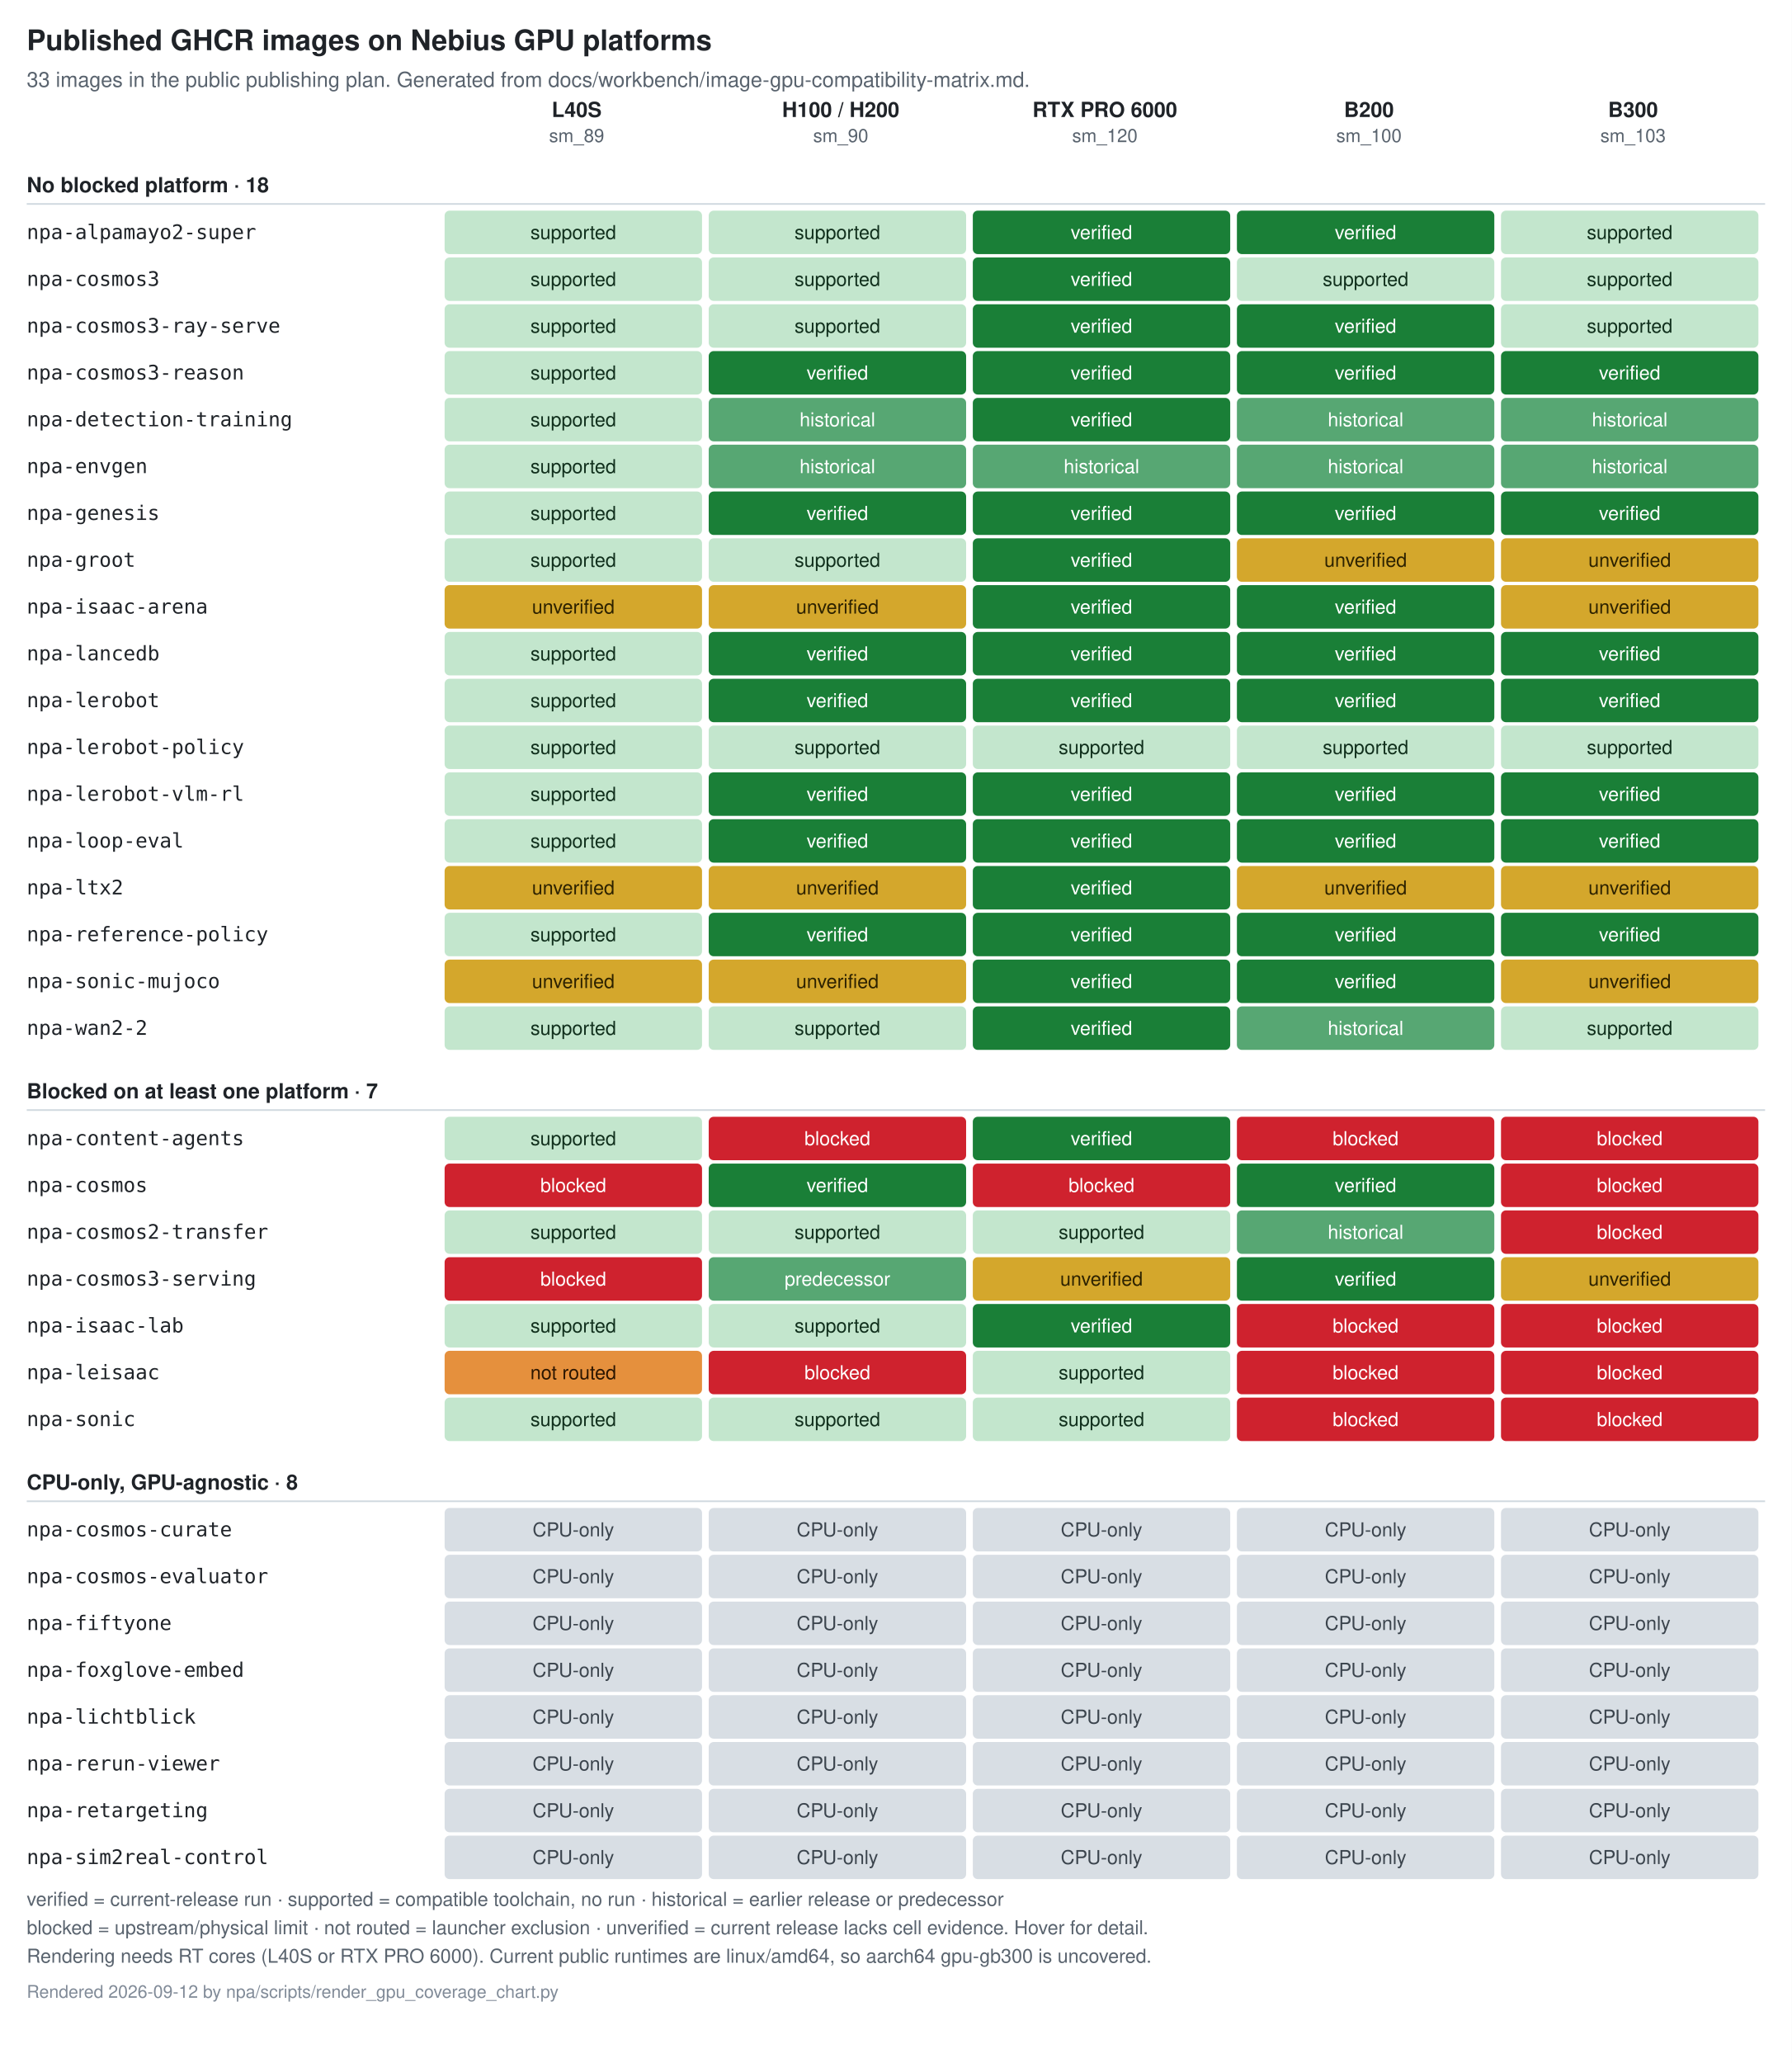
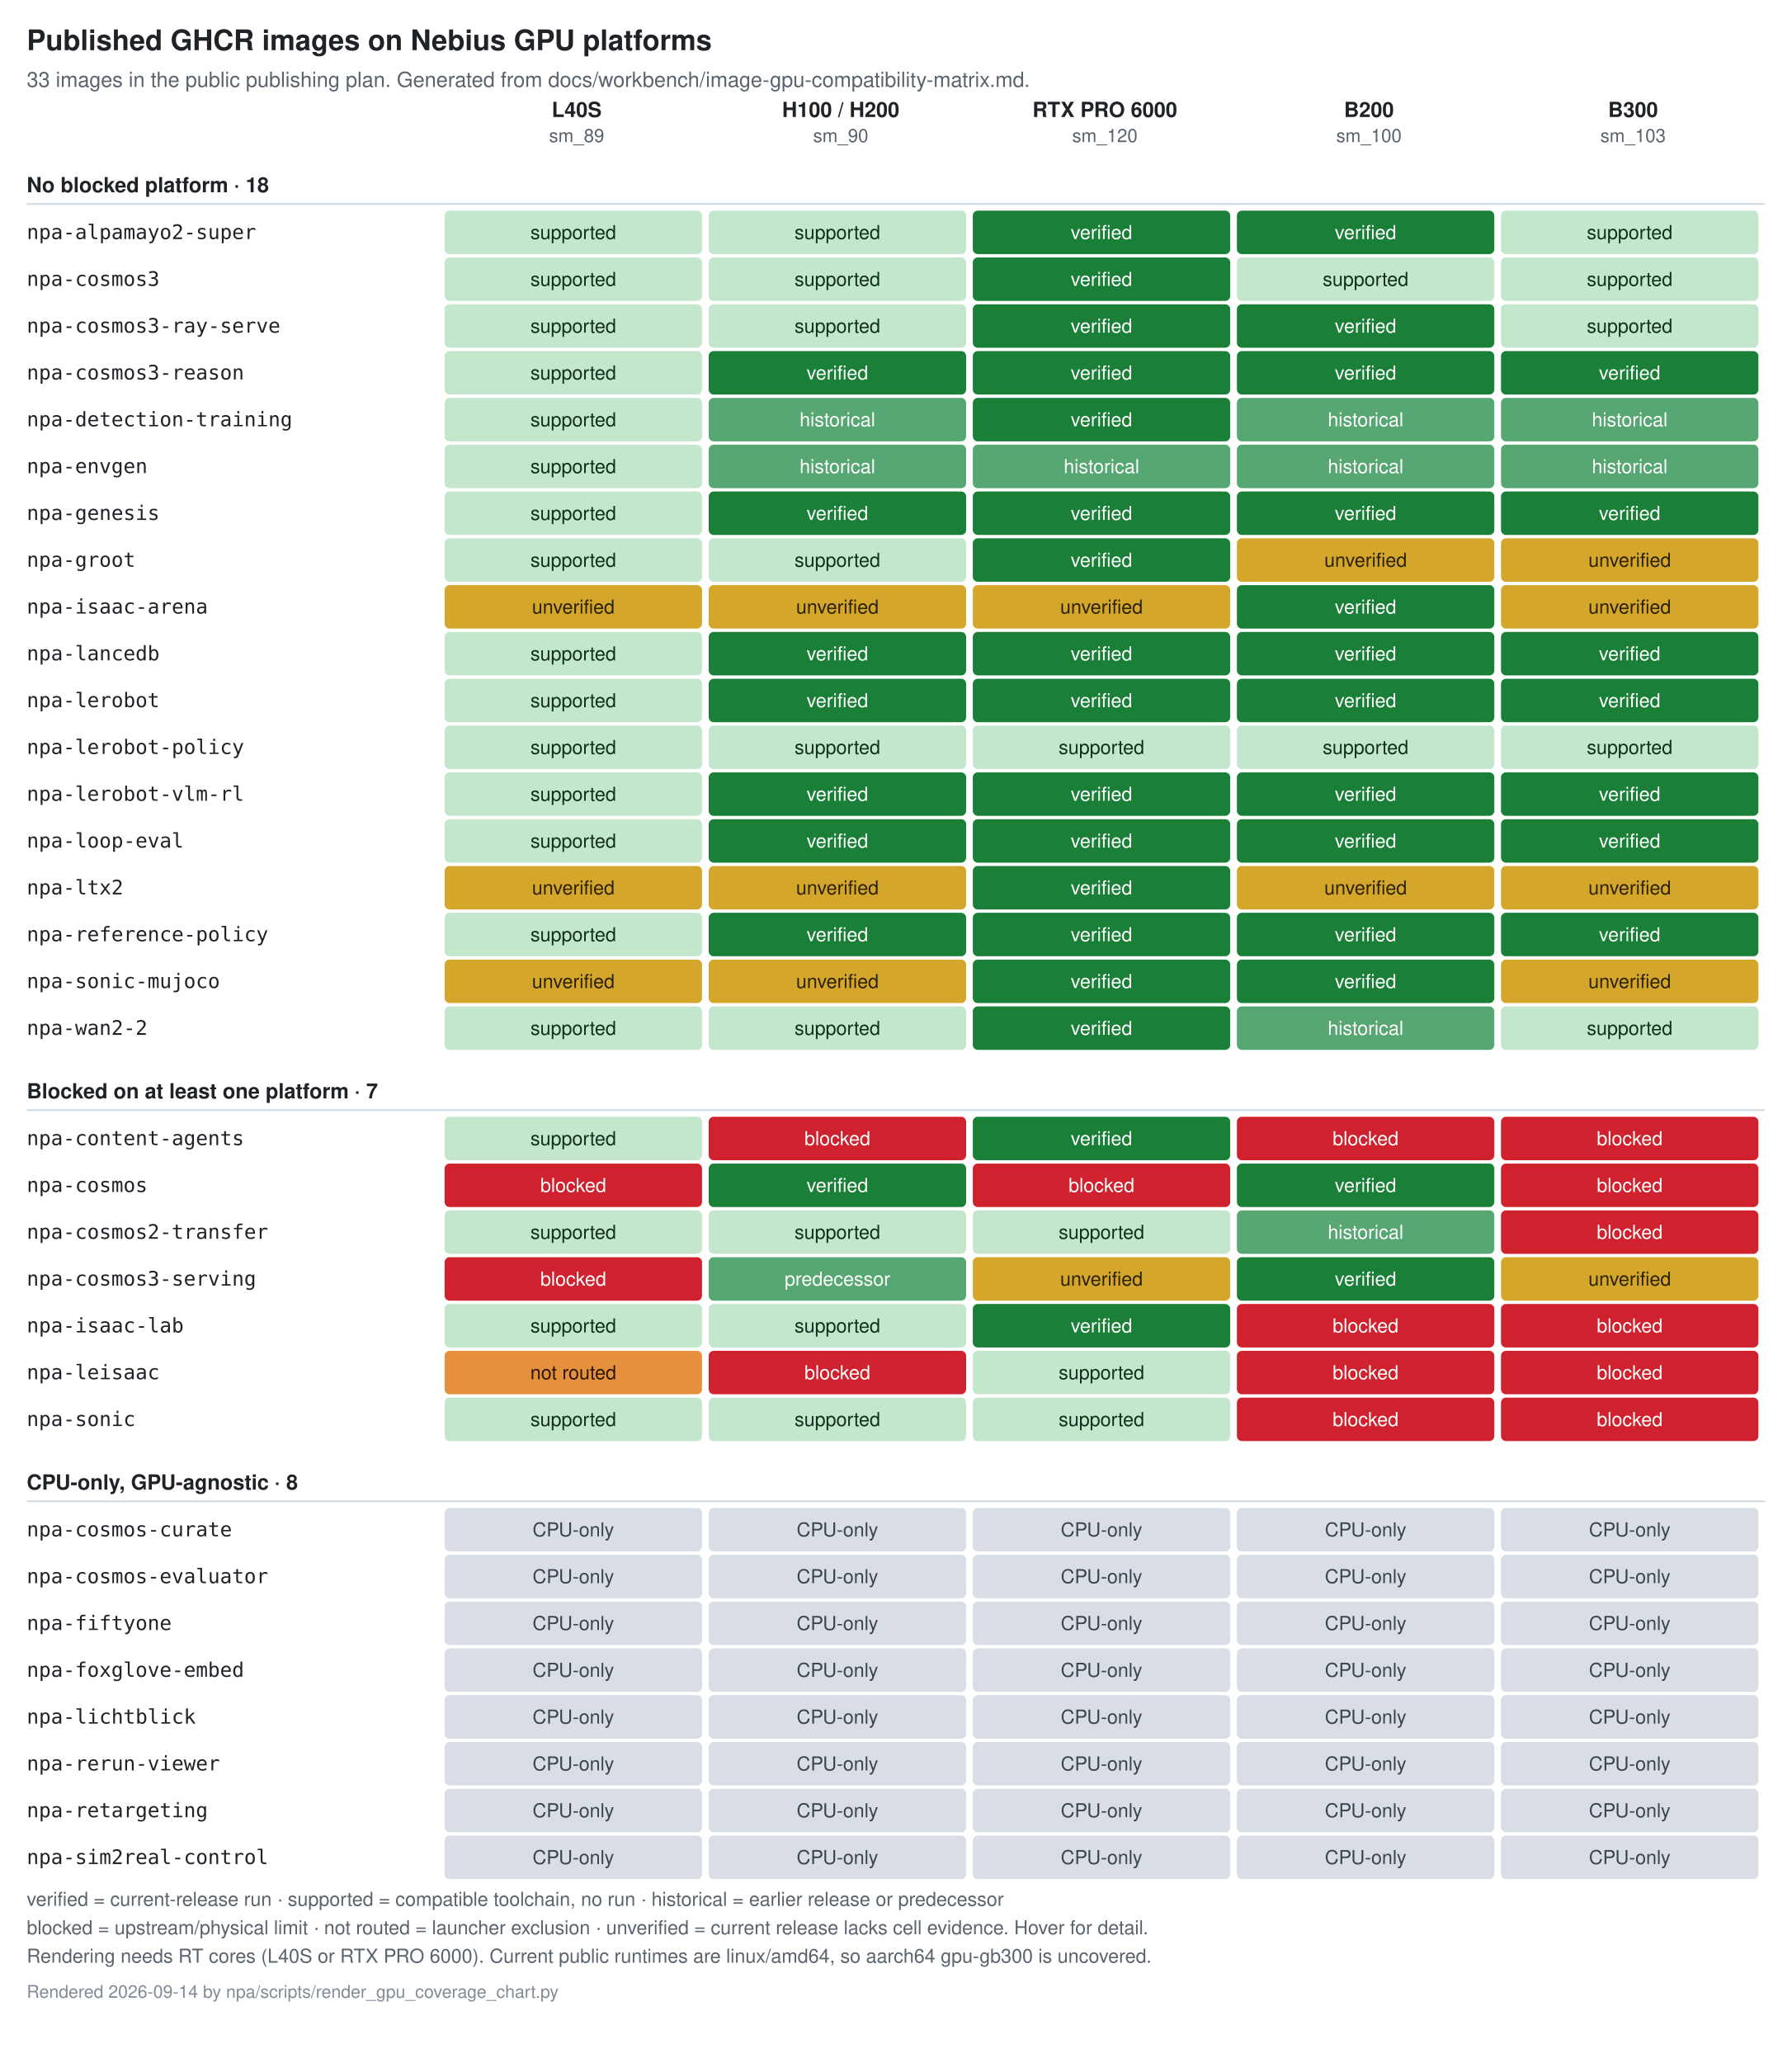
<svg xmlns="http://www.w3.org/2000/svg" width="1072" height="1234" viewBox="0 0 1072 1234" font-family="-apple-system, BlinkMacSystemFont, 'Segoe UI', Helvetica, Arial, sans-serif">
  <rect width="1072" height="100%" fill="#ffffff" />
  <text x="16" y="30" font-size="17" font-weight="600" fill="#1f2328">Published GHCR images on Nebius GPU platforms</text>
  <text x="16" y="52" font-size="12.5" fill="#59636e">33 images in the public publishing plan. Generated from docs/workbench/image-gpu-compatibility-matrix.md.</text>
  <text x="345" y="70" font-size="12.5" font-weight="600" fill="#1f2328" text-anchor="middle">L40S</text>
  <text x="345" y="85" font-size="11" fill="#59636e" text-anchor="middle">sm_89</text>
  <text x="503" y="70" font-size="12.5" font-weight="600" fill="#1f2328" text-anchor="middle">H100 / H200</text>
  <text x="503" y="85" font-size="11" fill="#59636e" text-anchor="middle">sm_90</text>
  <text x="661" y="70" font-size="12.5" font-weight="600" fill="#1f2328" text-anchor="middle">RTX PRO 6000</text>
  <text x="661" y="85" font-size="11" fill="#59636e" text-anchor="middle">sm_120</text>
  <text x="819" y="70" font-size="12.5" font-weight="600" fill="#1f2328" text-anchor="middle">B200</text>
  <text x="819" y="85" font-size="11" fill="#59636e" text-anchor="middle">sm_100</text>
  <text x="977" y="70" font-size="12.5" font-weight="600" fill="#1f2328" text-anchor="middle">B300</text>
  <text x="977" y="85" font-size="11" fill="#59636e" text-anchor="middle">sm_103</text>
  <text x="16" y="115" font-size="12.5" font-weight="600" fill="#1f2328">No blocked platform · 18</text>
  <line x1="16" y1="122" x2="1056" y2="122" stroke="#d1d9e0" stroke-width="1" />
  <text x="16" y="143" font-size="12" fill="#1f2328" font-family="ui-monospace, SFMono-Regular, Menlo, monospace">npa-alpamayo2-super</text>
  <g>
    <rect x="266" y="126" width="154" height="26" rx="3" fill="#c3e6cd" />
    <text x="343" y="143" font-size="11.5" fill="#11301d" text-anchor="middle">supported</text>
  </g>
  <g>
    <rect x="424" y="126" width="154" height="26" rx="3" fill="#c3e6cd" />
    <text x="501" y="143" font-size="11.5" fill="#11301d" text-anchor="middle">supported</text>
  </g>
  <g>
    <rect x="582" y="126" width="154" height="26" rx="3" fill="#1a7f37" />
    <text x="659" y="143" font-size="11.5" fill="#ffffff" text-anchor="middle">verified</text>
  </g>
  <g>
    <rect x="740" y="126" width="154" height="26" rx="3" fill="#1a7f37" />
    <text x="817" y="143" font-size="11.5" fill="#ffffff" text-anchor="middle">verified</text>
  </g>
  <g>
    <rect x="898" y="126" width="154" height="26" rx="3" fill="#c3e6cd" />
    <text x="975" y="143" font-size="11.5" fill="#11301d" text-anchor="middle">supported</text>
  </g>
  <text x="16" y="171" font-size="12" fill="#1f2328" font-family="ui-monospace, SFMono-Regular, Menlo, monospace">npa-cosmos3</text>
  <g>
    <rect x="266" y="154" width="154" height="26" rx="3" fill="#c3e6cd" />
    <text x="343" y="171" font-size="11.5" fill="#11301d" text-anchor="middle">supported</text>
  </g>
  <g>
    <rect x="424" y="154" width="154" height="26" rx="3" fill="#c3e6cd" />
    <text x="501" y="171" font-size="11.5" fill="#11301d" text-anchor="middle">supported</text>
  </g>
  <g>
    <rect x="582" y="154" width="154" height="26" rx="3" fill="#1a7f37" />
    <text x="659" y="171" font-size="11.5" fill="#ffffff" text-anchor="middle">verified</text>
  </g>
  <g>
    <rect x="740" y="154" width="154" height="26" rx="3" fill="#c3e6cd" />
    <text x="817" y="171" font-size="11.5" fill="#11301d" text-anchor="middle">supported</text>
  </g>
  <g>
    <rect x="898" y="154" width="154" height="26" rx="3" fill="#c3e6cd" />
    <text x="975" y="171" font-size="11.5" fill="#11301d" text-anchor="middle">supported</text>
  </g>
  <text x="16" y="199" font-size="12" fill="#1f2328" font-family="ui-monospace, SFMono-Regular, Menlo, monospace">npa-cosmos3-ray-serve</text>
  <g>
    <rect x="266" y="182" width="154" height="26" rx="3" fill="#c3e6cd" />
    <text x="343" y="199" font-size="11.5" fill="#11301d" text-anchor="middle">supported</text>
  </g>
  <g>
    <rect x="424" y="182" width="154" height="26" rx="3" fill="#c3e6cd" />
    <text x="501" y="199" font-size="11.5" fill="#11301d" text-anchor="middle">supported</text>
  </g>
  <g>
    <rect x="582" y="182" width="154" height="26" rx="3" fill="#1a7f37" />
    <text x="659" y="199" font-size="11.5" fill="#ffffff" text-anchor="middle">verified</text>
  </g>
  <g>
    <rect x="740" y="182" width="154" height="26" rx="3" fill="#1a7f37" />
    <text x="817" y="199" font-size="11.5" fill="#ffffff" text-anchor="middle">verified</text>
  </g>
  <g>
    <rect x="898" y="182" width="154" height="26" rx="3" fill="#c3e6cd" />
    <text x="975" y="199" font-size="11.5" fill="#11301d" text-anchor="middle">supported</text>
  </g>
  <text x="16" y="227" font-size="12" fill="#1f2328" font-family="ui-monospace, SFMono-Regular, Menlo, monospace">npa-cosmos3-reason</text>
  <g>
    <rect x="266" y="210" width="154" height="26" rx="3" fill="#c3e6cd" />
    <text x="343" y="227" font-size="11.5" fill="#11301d" text-anchor="middle">supported</text>
  </g>
  <g>
    <rect x="424" y="210" width="154" height="26" rx="3" fill="#1a7f37" />
    <text x="501" y="227" font-size="11.5" fill="#ffffff" text-anchor="middle">verified</text>
  </g>
  <g>
    <rect x="582" y="210" width="154" height="26" rx="3" fill="#1a7f37" />
    <text x="659" y="227" font-size="11.5" fill="#ffffff" text-anchor="middle">verified</text>
  </g>
  <g>
    <rect x="740" y="210" width="154" height="26" rx="3" fill="#1a7f37" />
    <text x="817" y="227" font-size="11.5" fill="#ffffff" text-anchor="middle">verified</text>
  </g>
  <g>
    <rect x="898" y="210" width="154" height="26" rx="3" fill="#1a7f37" />
    <text x="975" y="227" font-size="11.5" fill="#ffffff" text-anchor="middle">verified</text>
  </g>
  <text x="16" y="255" font-size="12" fill="#1f2328" font-family="ui-monospace, SFMono-Regular, Menlo, monospace">npa-detection-training</text>
  <g>
    <rect x="266" y="238" width="154" height="26" rx="3" fill="#c3e6cd" />
    <text x="343" y="255" font-size="11.5" fill="#11301d" text-anchor="middle">supported</text>
  </g>
  <g>
    <rect x="424" y="238" width="154" height="26" rx="3" fill="#57a773" />
    <text x="501" y="255" font-size="11.5" fill="#ffffff" text-anchor="middle">historical</text>
  </g>
  <g>
    <rect x="582" y="238" width="154" height="26" rx="3" fill="#1a7f37" />
    <text x="659" y="255" font-size="11.5" fill="#ffffff" text-anchor="middle">verified</text>
  </g>
  <g>
    <rect x="740" y="238" width="154" height="26" rx="3" fill="#57a773" />
    <text x="817" y="255" font-size="11.5" fill="#ffffff" text-anchor="middle">historical</text>
  </g>
  <g>
    <rect x="898" y="238" width="154" height="26" rx="3" fill="#57a773" />
    <text x="975" y="255" font-size="11.5" fill="#ffffff" text-anchor="middle">historical</text>
  </g>
  <text x="16" y="283" font-size="12" fill="#1f2328" font-family="ui-monospace, SFMono-Regular, Menlo, monospace">npa-envgen</text>
  <g>
    <rect x="266" y="266" width="154" height="26" rx="3" fill="#c3e6cd" />
    <text x="343" y="283" font-size="11.5" fill="#11301d" text-anchor="middle">supported</text>
  </g>
  <g>
    <rect x="424" y="266" width="154" height="26" rx="3" fill="#57a773" />
    <text x="501" y="283" font-size="11.5" fill="#ffffff" text-anchor="middle">historical</text>
  </g>
  <g>
    <rect x="582" y="266" width="154" height="26" rx="3" fill="#57a773" />
    <text x="659" y="283" font-size="11.5" fill="#ffffff" text-anchor="middle">historical</text>
  </g>
  <g>
    <rect x="740" y="266" width="154" height="26" rx="3" fill="#57a773" />
    <text x="817" y="283" font-size="11.5" fill="#ffffff" text-anchor="middle">historical</text>
  </g>
  <g>
    <rect x="898" y="266" width="154" height="26" rx="3" fill="#57a773" />
    <text x="975" y="283" font-size="11.5" fill="#ffffff" text-anchor="middle">historical</text>
  </g>
  <text x="16" y="311" font-size="12" fill="#1f2328" font-family="ui-monospace, SFMono-Regular, Menlo, monospace">npa-genesis</text>
  <g>
    <rect x="266" y="294" width="154" height="26" rx="3" fill="#c3e6cd" />
    <text x="343" y="311" font-size="11.5" fill="#11301d" text-anchor="middle">supported</text>
  </g>
  <g>
    <rect x="424" y="294" width="154" height="26" rx="3" fill="#1a7f37" />
    <text x="501" y="311" font-size="11.5" fill="#ffffff" text-anchor="middle">verified</text>
  </g>
  <g>
    <rect x="582" y="294" width="154" height="26" rx="3" fill="#1a7f37" />
    <text x="659" y="311" font-size="11.5" fill="#ffffff" text-anchor="middle">verified</text>
  </g>
  <g>
    <rect x="740" y="294" width="154" height="26" rx="3" fill="#1a7f37" />
    <text x="817" y="311" font-size="11.5" fill="#ffffff" text-anchor="middle">verified</text>
  </g>
  <g>
    <rect x="898" y="294" width="154" height="26" rx="3" fill="#1a7f37" />
    <text x="975" y="311" font-size="11.5" fill="#ffffff" text-anchor="middle">verified</text>
  </g>
  <text x="16" y="339" font-size="12" fill="#1f2328" font-family="ui-monospace, SFMono-Regular, Menlo, monospace">npa-groot</text>
  <g>
    <rect x="266" y="322" width="154" height="26" rx="3" fill="#c3e6cd" />
    <text x="343" y="339" font-size="11.5" fill="#11301d" text-anchor="middle">supported</text>
  </g>
  <g>
    <rect x="424" y="322" width="154" height="26" rx="3" fill="#c3e6cd" />
    <text x="501" y="339" font-size="11.5" fill="#11301d" text-anchor="middle">supported</text>
  </g>
  <g>
    <rect x="582" y="322" width="154" height="26" rx="3" fill="#1a7f37" />
    <text x="659" y="339" font-size="11.5" fill="#ffffff" text-anchor="middle">verified</text>
  </g>
  <g>
    <rect x="740" y="322" width="154" height="26" rx="3" fill="#d4a72c" />
    <text x="817" y="339" font-size="11.5" fill="#2d2200" text-anchor="middle">unverified</text>
  </g>
  <g>
    <rect x="898" y="322" width="154" height="26" rx="3" fill="#d4a72c" />
    <text x="975" y="339" font-size="11.5" fill="#2d2200" text-anchor="middle">unverified</text>
  </g>
  <text x="16" y="367" font-size="12" fill="#1f2328" font-family="ui-monospace, SFMono-Regular, Menlo, monospace">npa-isaac-arena</text>
  <g>
    <rect x="266" y="350" width="154" height="26" rx="3" fill="#d4a72c" />
    <text x="343" y="367" font-size="11.5" fill="#2d2200" text-anchor="middle">unverified</text>
  </g>
  <g>
    <rect x="424" y="350" width="154" height="26" rx="3" fill="#d4a72c" />
    <text x="501" y="367" font-size="11.5" fill="#2d2200" text-anchor="middle">unverified</text>
  </g>
  <g>
-     <rect x="582" y="350" width="154" height="26" rx="3" fill="#1a7f37" />
-     <text x="659" y="367" font-size="11.5" fill="#ffffff" text-anchor="middle">verified</text>
+     <rect x="582" y="350" width="154" height="26" rx="3" fill="#d4a72c" />
+     <text x="659" y="367" font-size="11.5" fill="#2d2200" text-anchor="middle">unverified</text>
  </g>
  <g>
    <rect x="740" y="350" width="154" height="26" rx="3" fill="#1a7f37" />
    <text x="817" y="367" font-size="11.5" fill="#ffffff" text-anchor="middle">verified</text>
  </g>
  <g>
    <rect x="898" y="350" width="154" height="26" rx="3" fill="#d4a72c" />
    <text x="975" y="367" font-size="11.5" fill="#2d2200" text-anchor="middle">unverified</text>
  </g>
  <text x="16" y="395" font-size="12" fill="#1f2328" font-family="ui-monospace, SFMono-Regular, Menlo, monospace">npa-lancedb</text>
  <g>
    <rect x="266" y="378" width="154" height="26" rx="3" fill="#c3e6cd" />
    <text x="343" y="395" font-size="11.5" fill="#11301d" text-anchor="middle">supported</text>
  </g>
  <g>
    <rect x="424" y="378" width="154" height="26" rx="3" fill="#1a7f37" />
    <text x="501" y="395" font-size="11.5" fill="#ffffff" text-anchor="middle">verified</text>
  </g>
  <g>
    <rect x="582" y="378" width="154" height="26" rx="3" fill="#1a7f37" />
    <text x="659" y="395" font-size="11.5" fill="#ffffff" text-anchor="middle">verified</text>
  </g>
  <g>
    <rect x="740" y="378" width="154" height="26" rx="3" fill="#1a7f37" />
    <text x="817" y="395" font-size="11.5" fill="#ffffff" text-anchor="middle">verified</text>
  </g>
  <g>
    <rect x="898" y="378" width="154" height="26" rx="3" fill="#1a7f37" />
    <text x="975" y="395" font-size="11.5" fill="#ffffff" text-anchor="middle">verified</text>
  </g>
  <text x="16" y="423" font-size="12" fill="#1f2328" font-family="ui-monospace, SFMono-Regular, Menlo, monospace">npa-lerobot</text>
  <g>
    <rect x="266" y="406" width="154" height="26" rx="3" fill="#c3e6cd" />
    <text x="343" y="423" font-size="11.5" fill="#11301d" text-anchor="middle">supported</text>
  </g>
  <g>
    <rect x="424" y="406" width="154" height="26" rx="3" fill="#1a7f37" />
    <text x="501" y="423" font-size="11.5" fill="#ffffff" text-anchor="middle">verified</text>
  </g>
  <g>
    <rect x="582" y="406" width="154" height="26" rx="3" fill="#1a7f37" />
    <text x="659" y="423" font-size="11.5" fill="#ffffff" text-anchor="middle">verified</text>
  </g>
  <g>
    <rect x="740" y="406" width="154" height="26" rx="3" fill="#1a7f37" />
    <text x="817" y="423" font-size="11.5" fill="#ffffff" text-anchor="middle">verified</text>
  </g>
  <g>
    <rect x="898" y="406" width="154" height="26" rx="3" fill="#1a7f37" />
    <text x="975" y="423" font-size="11.5" fill="#ffffff" text-anchor="middle">verified</text>
  </g>
  <text x="16" y="451" font-size="12" fill="#1f2328" font-family="ui-monospace, SFMono-Regular, Menlo, monospace">npa-lerobot-policy</text>
  <g>
    <rect x="266" y="434" width="154" height="26" rx="3" fill="#c3e6cd" />
    <text x="343" y="451" font-size="11.5" fill="#11301d" text-anchor="middle">supported</text>
  </g>
  <g>
    <rect x="424" y="434" width="154" height="26" rx="3" fill="#c3e6cd" />
    <text x="501" y="451" font-size="11.5" fill="#11301d" text-anchor="middle">supported</text>
  </g>
  <g>
    <rect x="582" y="434" width="154" height="26" rx="3" fill="#c3e6cd" />
    <text x="659" y="451" font-size="11.5" fill="#11301d" text-anchor="middle">supported</text>
  </g>
  <g>
    <rect x="740" y="434" width="154" height="26" rx="3" fill="#c3e6cd" />
    <text x="817" y="451" font-size="11.5" fill="#11301d" text-anchor="middle">supported</text>
  </g>
  <g>
    <rect x="898" y="434" width="154" height="26" rx="3" fill="#c3e6cd" />
    <text x="975" y="451" font-size="11.5" fill="#11301d" text-anchor="middle">supported</text>
  </g>
  <text x="16" y="479" font-size="12" fill="#1f2328" font-family="ui-monospace, SFMono-Regular, Menlo, monospace">npa-lerobot-vlm-rl</text>
  <g>
    <rect x="266" y="462" width="154" height="26" rx="3" fill="#c3e6cd" />
    <text x="343" y="479" font-size="11.5" fill="#11301d" text-anchor="middle">supported</text>
  </g>
  <g>
    <rect x="424" y="462" width="154" height="26" rx="3" fill="#1a7f37" />
    <text x="501" y="479" font-size="11.5" fill="#ffffff" text-anchor="middle">verified</text>
  </g>
  <g>
    <rect x="582" y="462" width="154" height="26" rx="3" fill="#1a7f37" />
    <text x="659" y="479" font-size="11.5" fill="#ffffff" text-anchor="middle">verified</text>
  </g>
  <g>
    <rect x="740" y="462" width="154" height="26" rx="3" fill="#1a7f37" />
    <text x="817" y="479" font-size="11.5" fill="#ffffff" text-anchor="middle">verified</text>
  </g>
  <g>
    <rect x="898" y="462" width="154" height="26" rx="3" fill="#1a7f37" />
    <text x="975" y="479" font-size="11.5" fill="#ffffff" text-anchor="middle">verified</text>
  </g>
  <text x="16" y="507" font-size="12" fill="#1f2328" font-family="ui-monospace, SFMono-Regular, Menlo, monospace">npa-loop-eval</text>
  <g>
    <rect x="266" y="490" width="154" height="26" rx="3" fill="#c3e6cd" />
    <text x="343" y="507" font-size="11.5" fill="#11301d" text-anchor="middle">supported</text>
  </g>
  <g>
    <rect x="424" y="490" width="154" height="26" rx="3" fill="#1a7f37" />
    <text x="501" y="507" font-size="11.5" fill="#ffffff" text-anchor="middle">verified</text>
  </g>
  <g>
    <rect x="582" y="490" width="154" height="26" rx="3" fill="#1a7f37" />
    <text x="659" y="507" font-size="11.5" fill="#ffffff" text-anchor="middle">verified</text>
  </g>
  <g>
    <rect x="740" y="490" width="154" height="26" rx="3" fill="#1a7f37" />
    <text x="817" y="507" font-size="11.5" fill="#ffffff" text-anchor="middle">verified</text>
  </g>
  <g>
    <rect x="898" y="490" width="154" height="26" rx="3" fill="#1a7f37" />
    <text x="975" y="507" font-size="11.5" fill="#ffffff" text-anchor="middle">verified</text>
  </g>
  <text x="16" y="535" font-size="12" fill="#1f2328" font-family="ui-monospace, SFMono-Regular, Menlo, monospace">npa-ltx2</text>
  <g>
    <rect x="266" y="518" width="154" height="26" rx="3" fill="#d4a72c" />
    <text x="343" y="535" font-size="11.5" fill="#2d2200" text-anchor="middle">unverified</text>
  </g>
  <g>
    <rect x="424" y="518" width="154" height="26" rx="3" fill="#d4a72c" />
    <text x="501" y="535" font-size="11.5" fill="#2d2200" text-anchor="middle">unverified</text>
  </g>
  <g>
    <rect x="582" y="518" width="154" height="26" rx="3" fill="#1a7f37" />
    <text x="659" y="535" font-size="11.5" fill="#ffffff" text-anchor="middle">verified</text>
  </g>
  <g>
    <rect x="740" y="518" width="154" height="26" rx="3" fill="#d4a72c" />
    <text x="817" y="535" font-size="11.5" fill="#2d2200" text-anchor="middle">unverified</text>
  </g>
  <g>
    <rect x="898" y="518" width="154" height="26" rx="3" fill="#d4a72c" />
    <text x="975" y="535" font-size="11.5" fill="#2d2200" text-anchor="middle">unverified</text>
  </g>
  <text x="16" y="563" font-size="12" fill="#1f2328" font-family="ui-monospace, SFMono-Regular, Menlo, monospace">npa-reference-policy</text>
  <g>
    <rect x="266" y="546" width="154" height="26" rx="3" fill="#c3e6cd" />
    <text x="343" y="563" font-size="11.5" fill="#11301d" text-anchor="middle">supported</text>
  </g>
  <g>
    <rect x="424" y="546" width="154" height="26" rx="3" fill="#1a7f37" />
    <text x="501" y="563" font-size="11.5" fill="#ffffff" text-anchor="middle">verified</text>
  </g>
  <g>
    <rect x="582" y="546" width="154" height="26" rx="3" fill="#1a7f37" />
    <text x="659" y="563" font-size="11.5" fill="#ffffff" text-anchor="middle">verified</text>
  </g>
  <g>
    <rect x="740" y="546" width="154" height="26" rx="3" fill="#1a7f37" />
    <text x="817" y="563" font-size="11.5" fill="#ffffff" text-anchor="middle">verified</text>
  </g>
  <g>
    <rect x="898" y="546" width="154" height="26" rx="3" fill="#1a7f37" />
    <text x="975" y="563" font-size="11.5" fill="#ffffff" text-anchor="middle">verified</text>
  </g>
  <text x="16" y="591" font-size="12" fill="#1f2328" font-family="ui-monospace, SFMono-Regular, Menlo, monospace">npa-sonic-mujoco</text>
  <g>
    <rect x="266" y="574" width="154" height="26" rx="3" fill="#d4a72c" />
    <text x="343" y="591" font-size="11.5" fill="#2d2200" text-anchor="middle">unverified</text>
  </g>
  <g>
    <rect x="424" y="574" width="154" height="26" rx="3" fill="#d4a72c" />
    <text x="501" y="591" font-size="11.5" fill="#2d2200" text-anchor="middle">unverified</text>
  </g>
  <g>
    <rect x="582" y="574" width="154" height="26" rx="3" fill="#1a7f37" />
    <text x="659" y="591" font-size="11.5" fill="#ffffff" text-anchor="middle">verified</text>
  </g>
  <g>
    <rect x="740" y="574" width="154" height="26" rx="3" fill="#1a7f37" />
    <text x="817" y="591" font-size="11.5" fill="#ffffff" text-anchor="middle">verified</text>
  </g>
  <g>
    <rect x="898" y="574" width="154" height="26" rx="3" fill="#d4a72c" />
    <text x="975" y="591" font-size="11.5" fill="#2d2200" text-anchor="middle">unverified</text>
  </g>
  <text x="16" y="619" font-size="12" fill="#1f2328" font-family="ui-monospace, SFMono-Regular, Menlo, monospace">npa-wan2-2</text>
  <g>
    <rect x="266" y="602" width="154" height="26" rx="3" fill="#c3e6cd" />
    <text x="343" y="619" font-size="11.5" fill="#11301d" text-anchor="middle">supported</text>
  </g>
  <g>
    <rect x="424" y="602" width="154" height="26" rx="3" fill="#c3e6cd" />
    <text x="501" y="619" font-size="11.5" fill="#11301d" text-anchor="middle">supported</text>
  </g>
  <g>
    <rect x="582" y="602" width="154" height="26" rx="3" fill="#1a7f37" />
    <text x="659" y="619" font-size="11.5" fill="#ffffff" text-anchor="middle">verified</text>
  </g>
  <g>
    <rect x="740" y="602" width="154" height="26" rx="3" fill="#57a773" />
    <text x="817" y="619" font-size="11.5" fill="#ffffff" text-anchor="middle">historical</text>
  </g>
  <g>
    <rect x="898" y="602" width="154" height="26" rx="3" fill="#c3e6cd" />
    <text x="975" y="619" font-size="11.5" fill="#11301d" text-anchor="middle">supported</text>
  </g>
  <text x="16" y="657" font-size="12.5" font-weight="600" fill="#1f2328">Blocked on at least one platform · 7</text>
  <line x1="16" y1="664" x2="1056" y2="664" stroke="#d1d9e0" stroke-width="1" />
  <text x="16" y="685" font-size="12" fill="#1f2328" font-family="ui-monospace, SFMono-Regular, Menlo, monospace">npa-content-agents</text>
  <g>
    <rect x="266" y="668" width="154" height="26" rx="3" fill="#c3e6cd" />
    <text x="343" y="685" font-size="11.5" fill="#11301d" text-anchor="middle">supported</text>
  </g>
  <g>
    <rect x="424" y="668" width="154" height="26" rx="3" fill="#cf222e" />
    <text x="501" y="685" font-size="11.5" fill="#ffffff" text-anchor="middle">blocked</text>
  </g>
  <g>
    <rect x="582" y="668" width="154" height="26" rx="3" fill="#1a7f37" />
    <text x="659" y="685" font-size="11.5" fill="#ffffff" text-anchor="middle">verified</text>
  </g>
  <g>
    <rect x="740" y="668" width="154" height="26" rx="3" fill="#cf222e" />
    <text x="817" y="685" font-size="11.5" fill="#ffffff" text-anchor="middle">blocked</text>
  </g>
  <g>
    <rect x="898" y="668" width="154" height="26" rx="3" fill="#cf222e" />
    <text x="975" y="685" font-size="11.5" fill="#ffffff" text-anchor="middle">blocked</text>
  </g>
  <text x="16" y="713" font-size="12" fill="#1f2328" font-family="ui-monospace, SFMono-Regular, Menlo, monospace">npa-cosmos</text>
  <g>
    <rect x="266" y="696" width="154" height="26" rx="3" fill="#cf222e" />
    <text x="343" y="713" font-size="11.5" fill="#ffffff" text-anchor="middle">blocked</text>
  </g>
  <g>
    <rect x="424" y="696" width="154" height="26" rx="3" fill="#1a7f37" />
    <text x="501" y="713" font-size="11.5" fill="#ffffff" text-anchor="middle">verified</text>
  </g>
  <g>
    <rect x="582" y="696" width="154" height="26" rx="3" fill="#cf222e" />
    <text x="659" y="713" font-size="11.5" fill="#ffffff" text-anchor="middle">blocked</text>
  </g>
  <g>
    <rect x="740" y="696" width="154" height="26" rx="3" fill="#1a7f37" />
    <text x="817" y="713" font-size="11.5" fill="#ffffff" text-anchor="middle">verified</text>
  </g>
  <g>
    <rect x="898" y="696" width="154" height="26" rx="3" fill="#cf222e" />
    <text x="975" y="713" font-size="11.5" fill="#ffffff" text-anchor="middle">blocked</text>
  </g>
  <text x="16" y="741" font-size="12" fill="#1f2328" font-family="ui-monospace, SFMono-Regular, Menlo, monospace">npa-cosmos2-transfer</text>
  <g>
    <rect x="266" y="724" width="154" height="26" rx="3" fill="#c3e6cd" />
    <text x="343" y="741" font-size="11.5" fill="#11301d" text-anchor="middle">supported</text>
  </g>
  <g>
    <rect x="424" y="724" width="154" height="26" rx="3" fill="#c3e6cd" />
    <text x="501" y="741" font-size="11.5" fill="#11301d" text-anchor="middle">supported</text>
  </g>
  <g>
    <rect x="582" y="724" width="154" height="26" rx="3" fill="#c3e6cd" />
    <text x="659" y="741" font-size="11.5" fill="#11301d" text-anchor="middle">supported</text>
  </g>
  <g>
    <rect x="740" y="724" width="154" height="26" rx="3" fill="#57a773" />
    <text x="817" y="741" font-size="11.5" fill="#ffffff" text-anchor="middle">historical</text>
  </g>
  <g>
    <rect x="898" y="724" width="154" height="26" rx="3" fill="#cf222e" />
    <text x="975" y="741" font-size="11.5" fill="#ffffff" text-anchor="middle">blocked</text>
  </g>
  <text x="16" y="769" font-size="12" fill="#1f2328" font-family="ui-monospace, SFMono-Regular, Menlo, monospace">npa-cosmos3-serving</text>
  <g>
    <rect x="266" y="752" width="154" height="26" rx="3" fill="#cf222e" />
    <text x="343" y="769" font-size="11.5" fill="#ffffff" text-anchor="middle">blocked</text>
  </g>
  <g>
    <rect x="424" y="752" width="154" height="26" rx="3" fill="#57a773" />
    <text x="501" y="769" font-size="11.5" fill="#ffffff" text-anchor="middle">predecessor</text>
  </g>
  <g>
    <rect x="582" y="752" width="154" height="26" rx="3" fill="#d4a72c" />
    <text x="659" y="769" font-size="11.5" fill="#2d2200" text-anchor="middle">unverified</text>
  </g>
  <g>
    <rect x="740" y="752" width="154" height="26" rx="3" fill="#1a7f37" />
    <text x="817" y="769" font-size="11.5" fill="#ffffff" text-anchor="middle">verified</text>
  </g>
  <g>
    <rect x="898" y="752" width="154" height="26" rx="3" fill="#d4a72c" />
    <text x="975" y="769" font-size="11.5" fill="#2d2200" text-anchor="middle">unverified</text>
  </g>
  <text x="16" y="797" font-size="12" fill="#1f2328" font-family="ui-monospace, SFMono-Regular, Menlo, monospace">npa-isaac-lab</text>
  <g>
    <rect x="266" y="780" width="154" height="26" rx="3" fill="#c3e6cd" />
    <text x="343" y="797" font-size="11.5" fill="#11301d" text-anchor="middle">supported</text>
  </g>
  <g>
    <rect x="424" y="780" width="154" height="26" rx="3" fill="#c3e6cd" />
    <text x="501" y="797" font-size="11.5" fill="#11301d" text-anchor="middle">supported</text>
  </g>
  <g>
    <rect x="582" y="780" width="154" height="26" rx="3" fill="#1a7f37" />
    <text x="659" y="797" font-size="11.5" fill="#ffffff" text-anchor="middle">verified</text>
  </g>
  <g>
    <rect x="740" y="780" width="154" height="26" rx="3" fill="#cf222e" />
    <text x="817" y="797" font-size="11.5" fill="#ffffff" text-anchor="middle">blocked</text>
  </g>
  <g>
    <rect x="898" y="780" width="154" height="26" rx="3" fill="#cf222e" />
    <text x="975" y="797" font-size="11.5" fill="#ffffff" text-anchor="middle">blocked</text>
  </g>
  <text x="16" y="825" font-size="12" fill="#1f2328" font-family="ui-monospace, SFMono-Regular, Menlo, monospace">npa-leisaac</text>
  <g>
    <rect x="266" y="808" width="154" height="26" rx="3" fill="#e5903d" />
    <text x="343" y="825" font-size="11.5" fill="#2d1600" text-anchor="middle">not routed</text>
  </g>
  <g>
    <rect x="424" y="808" width="154" height="26" rx="3" fill="#cf222e" />
    <text x="501" y="825" font-size="11.5" fill="#ffffff" text-anchor="middle">blocked</text>
  </g>
  <g>
    <rect x="582" y="808" width="154" height="26" rx="3" fill="#c3e6cd" />
    <text x="659" y="825" font-size="11.5" fill="#11301d" text-anchor="middle">supported</text>
  </g>
  <g>
    <rect x="740" y="808" width="154" height="26" rx="3" fill="#cf222e" />
    <text x="817" y="825" font-size="11.5" fill="#ffffff" text-anchor="middle">blocked</text>
  </g>
  <g>
    <rect x="898" y="808" width="154" height="26" rx="3" fill="#cf222e" />
    <text x="975" y="825" font-size="11.5" fill="#ffffff" text-anchor="middle">blocked</text>
  </g>
  <text x="16" y="853" font-size="12" fill="#1f2328" font-family="ui-monospace, SFMono-Regular, Menlo, monospace">npa-sonic</text>
  <g>
    <rect x="266" y="836" width="154" height="26" rx="3" fill="#c3e6cd" />
    <text x="343" y="853" font-size="11.5" fill="#11301d" text-anchor="middle">supported</text>
  </g>
  <g>
    <rect x="424" y="836" width="154" height="26" rx="3" fill="#c3e6cd" />
    <text x="501" y="853" font-size="11.5" fill="#11301d" text-anchor="middle">supported</text>
  </g>
  <g>
    <rect x="582" y="836" width="154" height="26" rx="3" fill="#c3e6cd" />
    <text x="659" y="853" font-size="11.5" fill="#11301d" text-anchor="middle">supported</text>
  </g>
  <g>
    <rect x="740" y="836" width="154" height="26" rx="3" fill="#cf222e" />
    <text x="817" y="853" font-size="11.5" fill="#ffffff" text-anchor="middle">blocked</text>
  </g>
  <g>
    <rect x="898" y="836" width="154" height="26" rx="3" fill="#cf222e" />
    <text x="975" y="853" font-size="11.5" fill="#ffffff" text-anchor="middle">blocked</text>
  </g>
  <text x="16" y="891" font-size="12.5" font-weight="600" fill="#1f2328">CPU-only, GPU-agnostic · 8</text>
  <line x1="16" y1="898" x2="1056" y2="898" stroke="#d1d9e0" stroke-width="1" />
  <text x="16" y="919" font-size="12" fill="#1f2328" font-family="ui-monospace, SFMono-Regular, Menlo, monospace">npa-cosmos-curate</text>
  <g>
    <rect x="266" y="902" width="154" height="26" rx="3" fill="#d8dee4" />
    <text x="343" y="919" font-size="11.5" fill="#3b444d" text-anchor="middle">CPU-only</text>
  </g>
  <g>
    <rect x="424" y="902" width="154" height="26" rx="3" fill="#d8dee4" />
    <text x="501" y="919" font-size="11.5" fill="#3b444d" text-anchor="middle">CPU-only</text>
  </g>
  <g>
    <rect x="582" y="902" width="154" height="26" rx="3" fill="#d8dee4" />
    <text x="659" y="919" font-size="11.5" fill="#3b444d" text-anchor="middle">CPU-only</text>
  </g>
  <g>
    <rect x="740" y="902" width="154" height="26" rx="3" fill="#d8dee4" />
    <text x="817" y="919" font-size="11.5" fill="#3b444d" text-anchor="middle">CPU-only</text>
  </g>
  <g>
    <rect x="898" y="902" width="154" height="26" rx="3" fill="#d8dee4" />
    <text x="975" y="919" font-size="11.5" fill="#3b444d" text-anchor="middle">CPU-only</text>
  </g>
  <text x="16" y="947" font-size="12" fill="#1f2328" font-family="ui-monospace, SFMono-Regular, Menlo, monospace">npa-cosmos-evaluator</text>
  <g>
    <rect x="266" y="930" width="154" height="26" rx="3" fill="#d8dee4" />
    <text x="343" y="947" font-size="11.5" fill="#3b444d" text-anchor="middle">CPU-only</text>
  </g>
  <g>
    <rect x="424" y="930" width="154" height="26" rx="3" fill="#d8dee4" />
    <text x="501" y="947" font-size="11.5" fill="#3b444d" text-anchor="middle">CPU-only</text>
  </g>
  <g>
    <rect x="582" y="930" width="154" height="26" rx="3" fill="#d8dee4" />
    <text x="659" y="947" font-size="11.5" fill="#3b444d" text-anchor="middle">CPU-only</text>
  </g>
  <g>
    <rect x="740" y="930" width="154" height="26" rx="3" fill="#d8dee4" />
    <text x="817" y="947" font-size="11.5" fill="#3b444d" text-anchor="middle">CPU-only</text>
  </g>
  <g>
    <rect x="898" y="930" width="154" height="26" rx="3" fill="#d8dee4" />
    <text x="975" y="947" font-size="11.5" fill="#3b444d" text-anchor="middle">CPU-only</text>
  </g>
  <text x="16" y="975" font-size="12" fill="#1f2328" font-family="ui-monospace, SFMono-Regular, Menlo, monospace">npa-fiftyone</text>
  <g>
    <rect x="266" y="958" width="154" height="26" rx="3" fill="#d8dee4" />
    <text x="343" y="975" font-size="11.5" fill="#3b444d" text-anchor="middle">CPU-only</text>
  </g>
  <g>
    <rect x="424" y="958" width="154" height="26" rx="3" fill="#d8dee4" />
    <text x="501" y="975" font-size="11.5" fill="#3b444d" text-anchor="middle">CPU-only</text>
  </g>
  <g>
    <rect x="582" y="958" width="154" height="26" rx="3" fill="#d8dee4" />
    <text x="659" y="975" font-size="11.5" fill="#3b444d" text-anchor="middle">CPU-only</text>
  </g>
  <g>
    <rect x="740" y="958" width="154" height="26" rx="3" fill="#d8dee4" />
    <text x="817" y="975" font-size="11.5" fill="#3b444d" text-anchor="middle">CPU-only</text>
  </g>
  <g>
    <rect x="898" y="958" width="154" height="26" rx="3" fill="#d8dee4" />
    <text x="975" y="975" font-size="11.5" fill="#3b444d" text-anchor="middle">CPU-only</text>
  </g>
  <text x="16" y="1003" font-size="12" fill="#1f2328" font-family="ui-monospace, SFMono-Regular, Menlo, monospace">npa-foxglove-embed</text>
  <g>
    <rect x="266" y="986" width="154" height="26" rx="3" fill="#d8dee4" />
    <text x="343" y="1003" font-size="11.5" fill="#3b444d" text-anchor="middle">CPU-only</text>
  </g>
  <g>
    <rect x="424" y="986" width="154" height="26" rx="3" fill="#d8dee4" />
    <text x="501" y="1003" font-size="11.5" fill="#3b444d" text-anchor="middle">CPU-only</text>
  </g>
  <g>
    <rect x="582" y="986" width="154" height="26" rx="3" fill="#d8dee4" />
    <text x="659" y="1003" font-size="11.5" fill="#3b444d" text-anchor="middle">CPU-only</text>
  </g>
  <g>
    <rect x="740" y="986" width="154" height="26" rx="3" fill="#d8dee4" />
    <text x="817" y="1003" font-size="11.5" fill="#3b444d" text-anchor="middle">CPU-only</text>
  </g>
  <g>
    <rect x="898" y="986" width="154" height="26" rx="3" fill="#d8dee4" />
    <text x="975" y="1003" font-size="11.5" fill="#3b444d" text-anchor="middle">CPU-only</text>
  </g>
  <text x="16" y="1031" font-size="12" fill="#1f2328" font-family="ui-monospace, SFMono-Regular, Menlo, monospace">npa-lichtblick</text>
  <g>
    <rect x="266" y="1014" width="154" height="26" rx="3" fill="#d8dee4" />
    <text x="343" y="1031" font-size="11.5" fill="#3b444d" text-anchor="middle">CPU-only</text>
  </g>
  <g>
    <rect x="424" y="1014" width="154" height="26" rx="3" fill="#d8dee4" />
    <text x="501" y="1031" font-size="11.5" fill="#3b444d" text-anchor="middle">CPU-only</text>
  </g>
  <g>
    <rect x="582" y="1014" width="154" height="26" rx="3" fill="#d8dee4" />
    <text x="659" y="1031" font-size="11.5" fill="#3b444d" text-anchor="middle">CPU-only</text>
  </g>
  <g>
    <rect x="740" y="1014" width="154" height="26" rx="3" fill="#d8dee4" />
    <text x="817" y="1031" font-size="11.5" fill="#3b444d" text-anchor="middle">CPU-only</text>
  </g>
  <g>
    <rect x="898" y="1014" width="154" height="26" rx="3" fill="#d8dee4" />
    <text x="975" y="1031" font-size="11.5" fill="#3b444d" text-anchor="middle">CPU-only</text>
  </g>
  <text x="16" y="1059" font-size="12" fill="#1f2328" font-family="ui-monospace, SFMono-Regular, Menlo, monospace">npa-rerun-viewer</text>
  <g>
    <rect x="266" y="1042" width="154" height="26" rx="3" fill="#d8dee4" />
    <text x="343" y="1059" font-size="11.5" fill="#3b444d" text-anchor="middle">CPU-only</text>
  </g>
  <g>
    <rect x="424" y="1042" width="154" height="26" rx="3" fill="#d8dee4" />
    <text x="501" y="1059" font-size="11.5" fill="#3b444d" text-anchor="middle">CPU-only</text>
  </g>
  <g>
    <rect x="582" y="1042" width="154" height="26" rx="3" fill="#d8dee4" />
    <text x="659" y="1059" font-size="11.5" fill="#3b444d" text-anchor="middle">CPU-only</text>
  </g>
  <g>
    <rect x="740" y="1042" width="154" height="26" rx="3" fill="#d8dee4" />
    <text x="817" y="1059" font-size="11.5" fill="#3b444d" text-anchor="middle">CPU-only</text>
  </g>
  <g>
    <rect x="898" y="1042" width="154" height="26" rx="3" fill="#d8dee4" />
    <text x="975" y="1059" font-size="11.5" fill="#3b444d" text-anchor="middle">CPU-only</text>
  </g>
  <text x="16" y="1087" font-size="12" fill="#1f2328" font-family="ui-monospace, SFMono-Regular, Menlo, monospace">npa-retargeting</text>
  <g>
    <rect x="266" y="1070" width="154" height="26" rx="3" fill="#d8dee4" />
    <text x="343" y="1087" font-size="11.5" fill="#3b444d" text-anchor="middle">CPU-only</text>
  </g>
  <g>
    <rect x="424" y="1070" width="154" height="26" rx="3" fill="#d8dee4" />
    <text x="501" y="1087" font-size="11.5" fill="#3b444d" text-anchor="middle">CPU-only</text>
  </g>
  <g>
    <rect x="582" y="1070" width="154" height="26" rx="3" fill="#d8dee4" />
    <text x="659" y="1087" font-size="11.5" fill="#3b444d" text-anchor="middle">CPU-only</text>
  </g>
  <g>
    <rect x="740" y="1070" width="154" height="26" rx="3" fill="#d8dee4" />
    <text x="817" y="1087" font-size="11.5" fill="#3b444d" text-anchor="middle">CPU-only</text>
  </g>
  <g>
    <rect x="898" y="1070" width="154" height="26" rx="3" fill="#d8dee4" />
    <text x="975" y="1087" font-size="11.5" fill="#3b444d" text-anchor="middle">CPU-only</text>
  </g>
  <text x="16" y="1115" font-size="12" fill="#1f2328" font-family="ui-monospace, SFMono-Regular, Menlo, monospace">npa-sim2real-control</text>
  <g>
    <rect x="266" y="1098" width="154" height="26" rx="3" fill="#d8dee4" />
    <text x="343" y="1115" font-size="11.5" fill="#3b444d" text-anchor="middle">CPU-only</text>
  </g>
  <g>
    <rect x="424" y="1098" width="154" height="26" rx="3" fill="#d8dee4" />
    <text x="501" y="1115" font-size="11.5" fill="#3b444d" text-anchor="middle">CPU-only</text>
  </g>
  <g>
    <rect x="582" y="1098" width="154" height="26" rx="3" fill="#d8dee4" />
    <text x="659" y="1115" font-size="11.5" fill="#3b444d" text-anchor="middle">CPU-only</text>
  </g>
  <g>
    <rect x="740" y="1098" width="154" height="26" rx="3" fill="#d8dee4" />
    <text x="817" y="1115" font-size="11.5" fill="#3b444d" text-anchor="middle">CPU-only</text>
  </g>
  <g>
    <rect x="898" y="1098" width="154" height="26" rx="3" fill="#d8dee4" />
    <text x="975" y="1115" font-size="11.5" fill="#3b444d" text-anchor="middle">CPU-only</text>
  </g>
  <text x="16" y="1140" font-size="11.5" fill="#59636e">verified = current-release run · supported = compatible toolchain, no run · historical = earlier release or predecessor</text>
  <text x="16" y="1157" font-size="11.5" fill="#59636e">blocked = upstream/physical limit · not routed = launcher exclusion · unverified = current release lacks cell evidence. Hover for detail.</text>
  <text x="16" y="1174" font-size="11.5" fill="#59636e">Rendering needs RT cores (L40S or RTX PRO 6000). Current public runtimes are linux/amd64, so aarch64 gpu-gb300 is uncovered.</text>
-   <text x="16" y="1195" font-size="10.5" fill="#818b98">Rendered 2026-09-12 by npa/scripts/render_gpu_coverage_chart.py</text>
+   <text x="16" y="1195" font-size="10.5" fill="#818b98">Rendered 2026-09-14 by npa/scripts/render_gpu_coverage_chart.py</text>
</svg>
